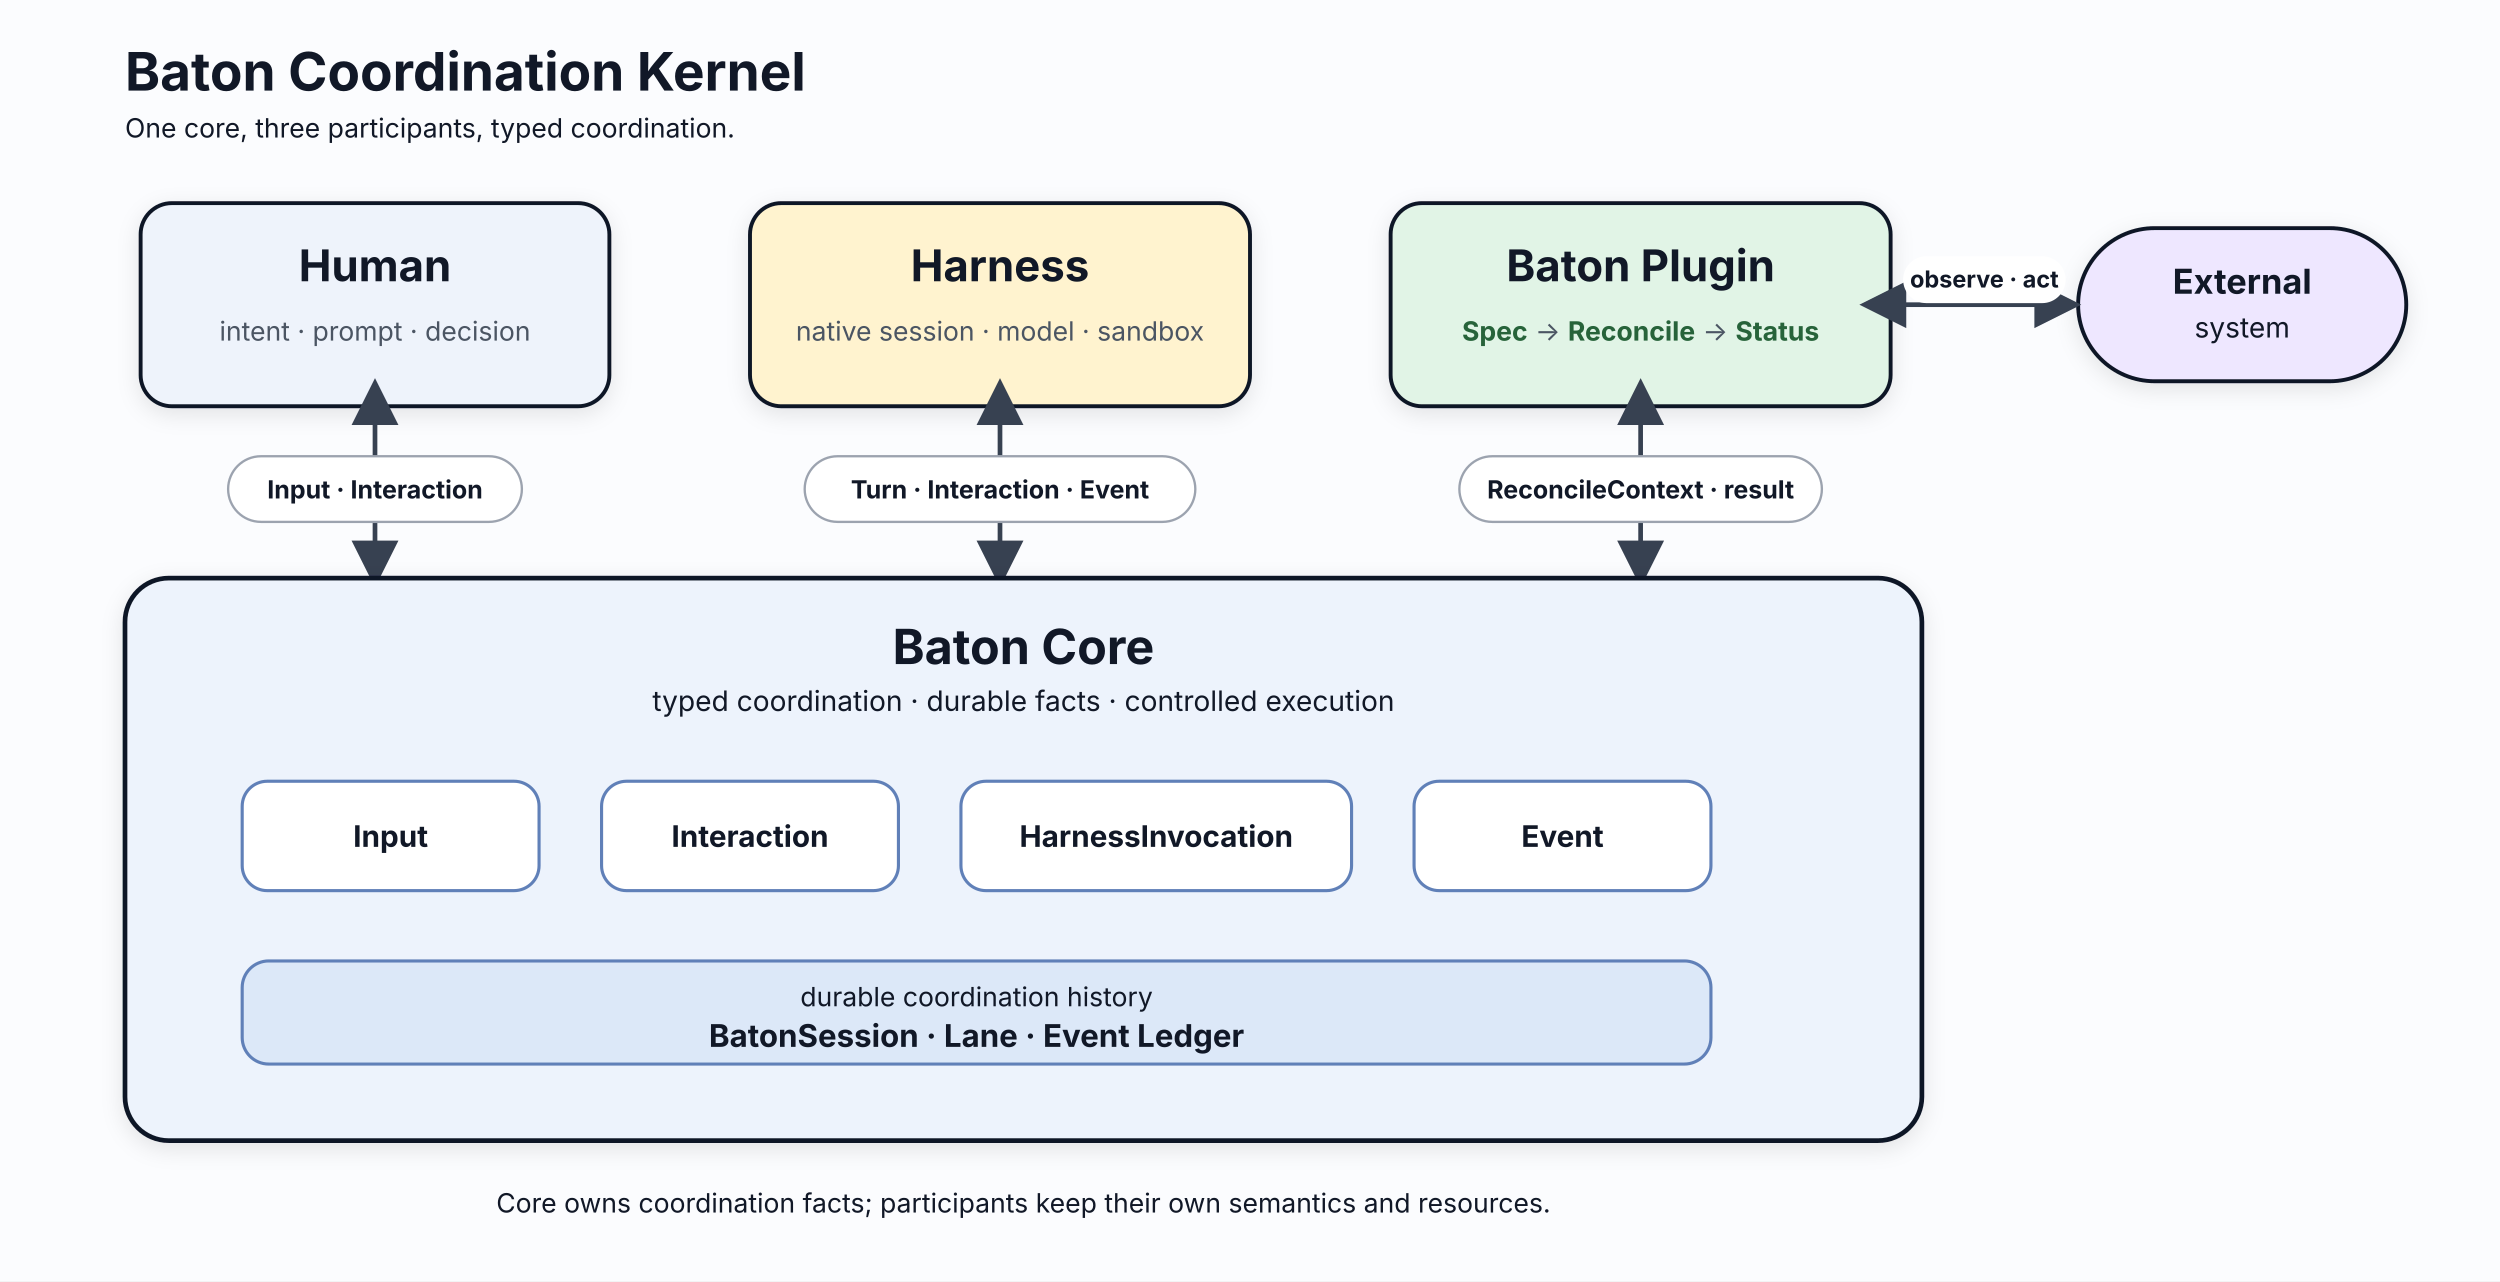
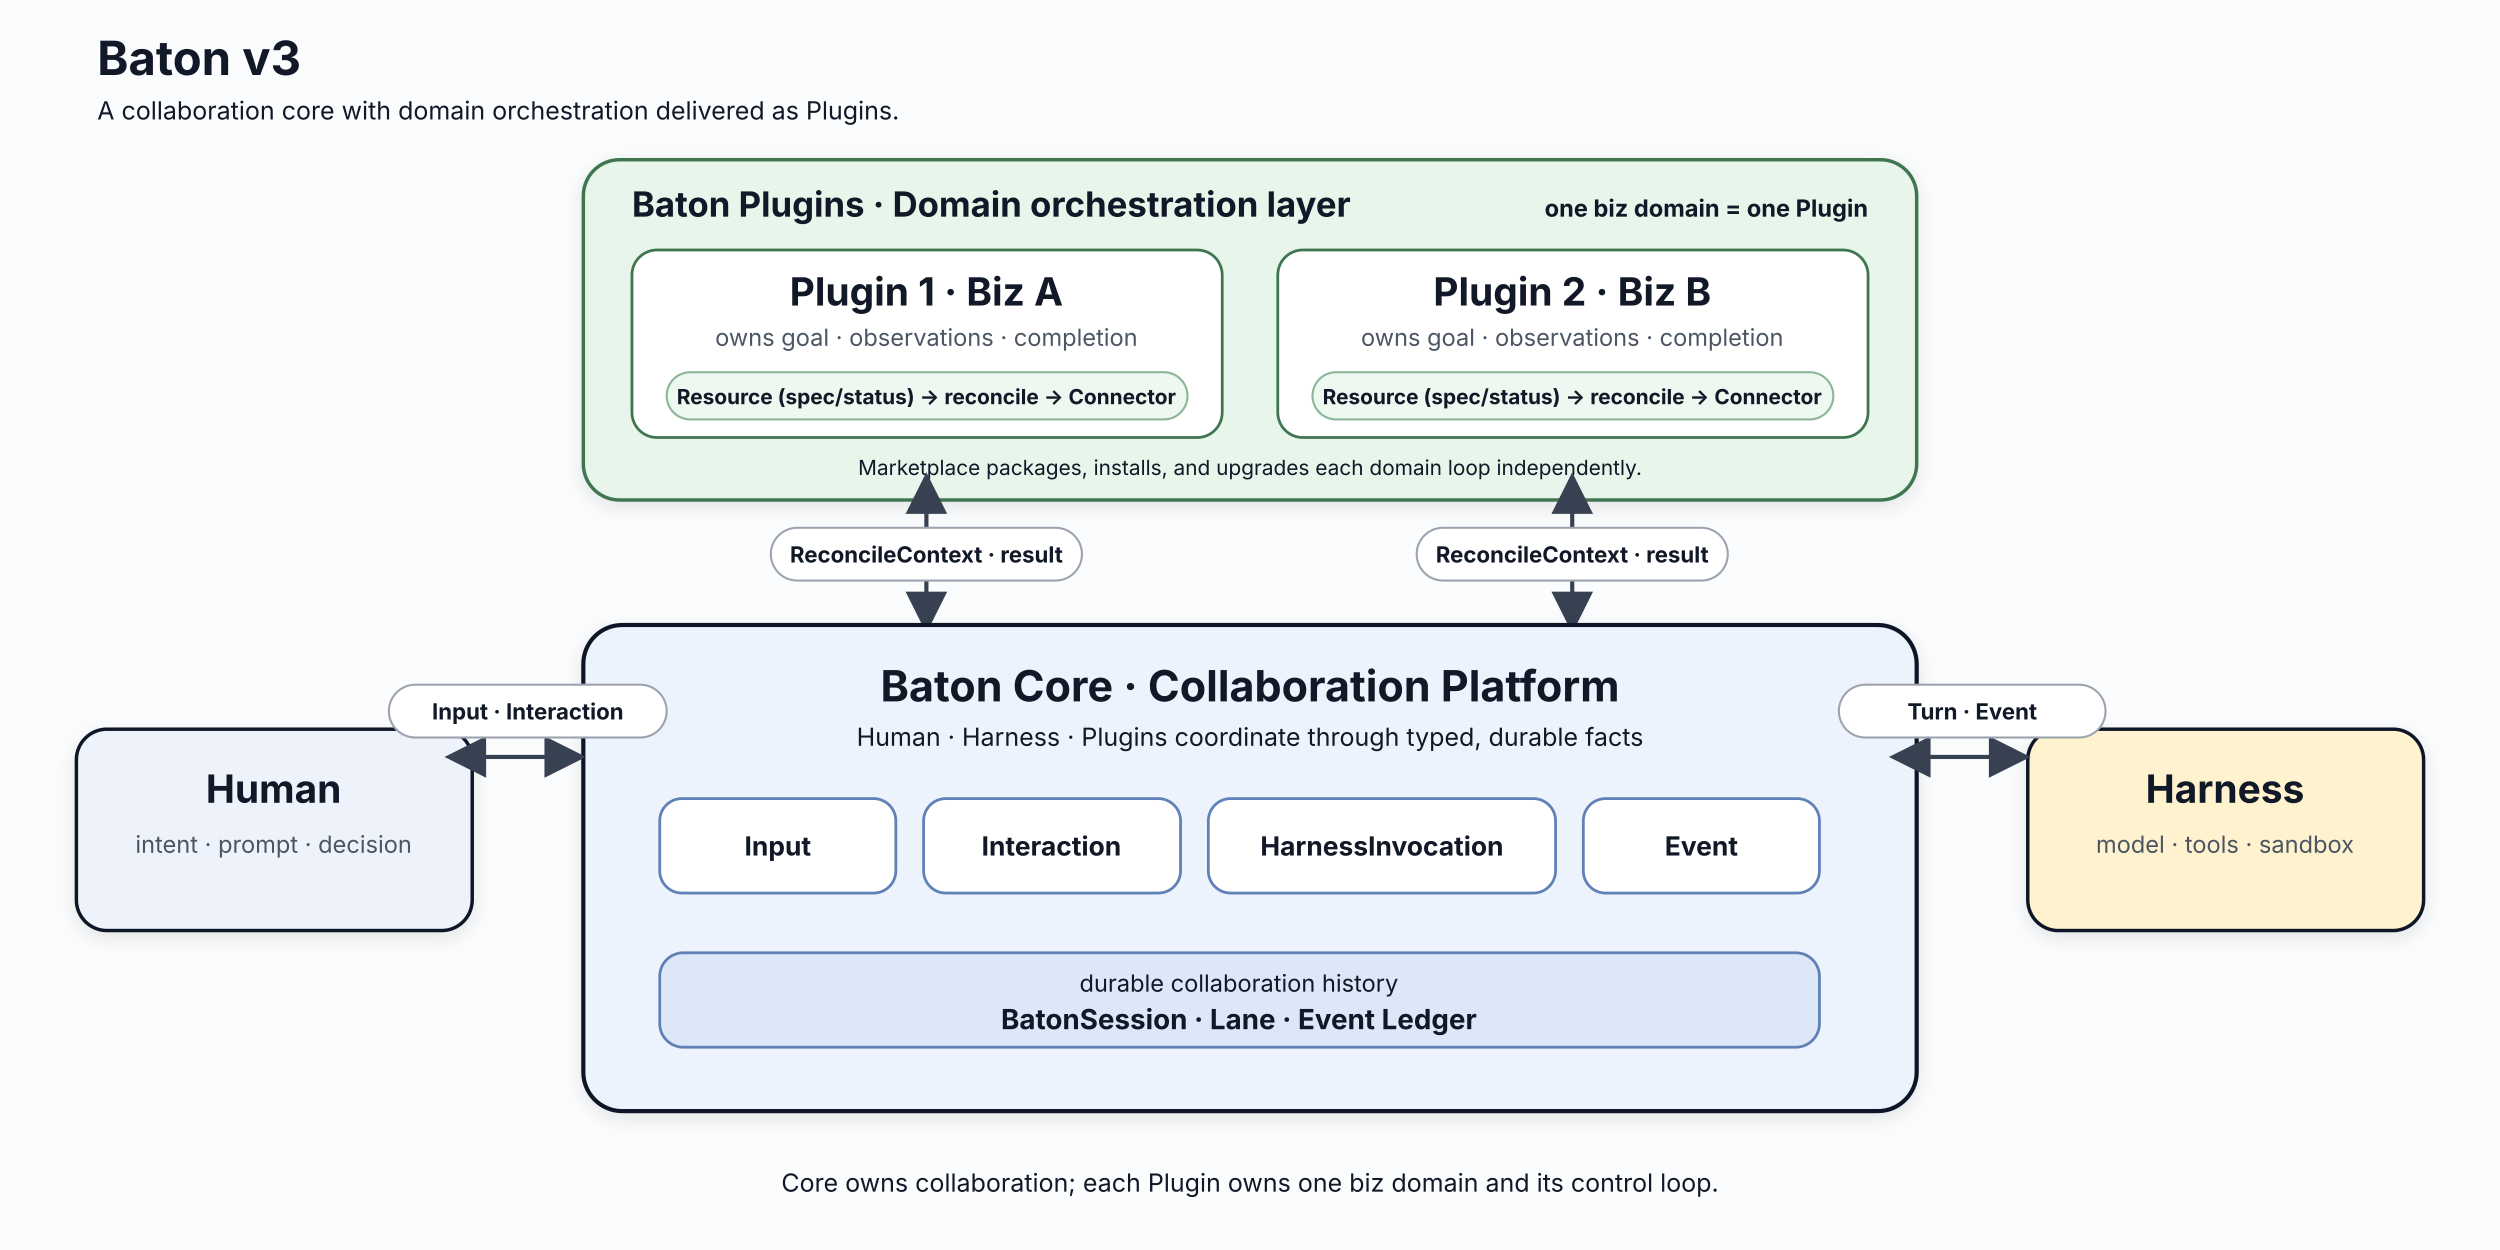
- <svg xmlns="http://www.w3.org/2000/svg" width="1600" height="820" viewBox="0 0 1600 820" role="img" aria-labelledby="title desc">
+ <svg xmlns="http://www.w3.org/2000/svg" width="1800" height="900" viewBox="0 0 1800 900" role="img" aria-labelledby="title desc">
  <defs>
    <filter id="shadow" x="-20%" y="-20%" width="140%" height="140%">
      <feDropShadow dx="0" dy="4" stdDeviation="7" flood-color="#111827" flood-opacity="0.10" />
    </filter>
    <marker id="arrow" markerWidth="10" markerHeight="10" refX="8" refY="5" orient="auto" markerUnits="strokeWidth">
      <path d="M 0 0 L 10 5 L 0 10 z" fill="#374151" />
    </marker>
    <marker id="arrow-start" markerWidth="10" markerHeight="10" refX="2" refY="5" orient="auto-start-reverse" markerUnits="strokeWidth">
      <path d="M 0 0 L 10 5 L 0 10 z" fill="#374151" />
    </marker>
    <style>
      text {
        font-family: Inter, ui-sans-serif, -apple-system, BlinkMacSystemFont, "Segoe UI", "PingFang SC", sans-serif;
        fill: #111827;
      }
      .actor {
        stroke: #111827;
        stroke-width: 2.5;
        filter: url(#shadow);
      }
      .actor-title {
        font-size: 28px;
        font-weight: 700;
        text-anchor: middle;
      }
      .actor-detail {
        font-size: 17px;
        fill: #4b5563;
        text-anchor: middle;
      }
      .port-line {
        stroke: #374151;
        stroke-width: 3;
        marker-start: url(#arrow-start);
        marker-end: url(#arrow);
      }
      .port-pill {
        fill: #ffffff;
        stroke: #9ca3af;
        stroke-width: 1.5;
      }
      .port-label {
        font-size: 16px;
        font-weight: 650;
        text-anchor: middle;
      }
+       .plugin-card {
+         fill: #ffffff;
+         stroke: #3f7650;
+         stroke-width: 2;
+       }
+       .plugin-loop {
+         fill: #edf8f0;
+         stroke: #8bb498;
+         stroke-width: 1.5;
+       }
      .primitive {
        fill: #ffffff;
        stroke: #6080b8;
        stroke-width: 2;
      }
      .primitive-label {
        font-size: 19px;
        font-weight: 650;
        text-anchor: middle;
      }
    </style>
  </defs>
-   <rect width="1600" height="820" fill="#fbfcfe" />
-   <text x="80" y="58" font-size="34" font-weight="750">Baton Coordination Kernel</text>
-   <text x="80" y="88" font-size="17" fill="#6b7280">One core, three participants, typed coordination.</text>
-   <rect class="actor" x="90" y="130" width="300" height="130" rx="20" fill="#eef3fb" />
-   <text class="actor-title" x="240" y="180">Human</text>
-   <text class="actor-detail" x="240" y="218">intent · prompt · decision</text>
-   <rect class="actor" x="480" y="130" width="320" height="130" rx="20" fill="#fff3cf" />
-   <text class="actor-title" x="640" y="180">Harness</text>
-   <text class="actor-detail" x="640" y="218">native session · model · sandbox</text>
-   <rect class="actor" x="890" y="130" width="320" height="130" rx="20" fill="#e1f4e6" />
-   <text class="actor-title" x="1050" y="180">Baton Plugin</text>
-   <text class="actor-detail" x="1050" y="218">
-     <tspan font-weight="700" fill="#27633a">Spec</tspan>
-     <tspan> → </tspan>
-     <tspan font-weight="700" fill="#27633a">Reconcile</tspan>
-     <tspan> → </tspan>
-     <tspan font-weight="700" fill="#27633a">Status</tspan>
-   </text>
-   <rect class="actor" x="1330" y="146" width="210" height="98" rx="49" fill="#eee7ff" />
-   <text x="1435" y="188" font-size="22" font-weight="700" text-anchor="middle">External</text>
-   <text x="1435" y="216" font-size="18" fill="#4b5563" text-anchor="middle">system</text>
-   <line x1="1214" y1="195" x2="1326" y2="195" class="port-line" />
-   <rect x="1218" y="164" width="104" height="30" rx="15" fill="#ffffff" />
-   <text x="1270" y="184" font-size="15" font-weight="650" text-anchor="middle">observe · act</text>
-   <line class="port-line" x1="240" y1="266" x2="240" y2="370" />
-   <rect class="port-pill" x="146" y="292" width="188" height="42" rx="21" />
-   <text class="port-label" x="240" y="319">Input · Interaction</text>
-   <line class="port-line" x1="640" y1="266" x2="640" y2="370" />
-   <rect class="port-pill" x="515" y="292" width="250" height="42" rx="21" />
-   <text class="port-label" x="640" y="319">Turn · Interaction · Event</text>
-   <line class="port-line" x1="1050" y1="266" x2="1050" y2="370" />
-   <rect class="port-pill" x="934" y="292" width="232" height="42" rx="21" />
-   <text class="port-label" x="1050" y="319">ReconcileContext · result</text>
-   <rect x="80" y="370" width="1150" height="360" rx="28" fill="#edf3fc" stroke="#111827" stroke-width="3" filter="url(#shadow)" />
-   <text x="655" y="425" font-size="31" font-weight="750" text-anchor="middle">Baton Core</text>
-   <text x="655" y="455" font-size="18" fill="#4b5563" text-anchor="middle">typed coordination · durable facts · controlled execution</text>
-   <rect class="primitive" x="155" y="500" width="190" height="70" rx="16" />
-   <text class="primitive-label" x="250" y="542">Input</text>
-   <rect class="primitive" x="385" y="500" width="190" height="70" rx="16" />
-   <text class="primitive-label" x="480" y="542">Interaction</text>
-   <rect class="primitive" x="615" y="500" width="250" height="70" rx="16" />
-   <text class="primitive-label" x="740" y="542">HarnessInvocation</text>
-   <rect class="primitive" x="905" y="500" width="190" height="70" rx="16" />
-   <text class="primitive-label" x="1000" y="542">Event</text>
-   <rect x="155" y="615" width="940" height="66" rx="17" fill="#dce8f8" stroke="#6080b8" stroke-width="2" />
-   <text x="625" y="644" font-size="17" fill="#4b5563" text-anchor="middle">durable coordination history</text>
-   <text x="625" y="670" font-size="20" font-weight="700" text-anchor="middle">BatonSession · Lane · Event Ledger</text>
-   <text x="655" y="776" font-size="17" fill="#6b7280" text-anchor="middle">Core owns coordination facts; participants keep their own semantics and resources.</text>
+   <rect width="1800" height="900" fill="#fbfcfe" />
+   <text x="70" y="54" font-size="34" font-weight="750">Baton v3</text>
+   <text x="70" y="86" font-size="18" fill="#6b7280">A collaboration core with domain orchestration delivered as Plugins.</text>
+   <rect x="420" y="115" width="960" height="245" rx="26" fill="#e7f5eb" stroke="#3f7650" stroke-width="2.5" filter="url(#shadow)" />
+   <text x="455" y="156" font-size="25" font-weight="720">Baton Plugins · Domain orchestration layer</text>
+   <text x="1345" y="156" font-size="17" fill="#3f7650" font-weight="650" text-anchor="end">one biz domain = one Plugin</text>
+   <rect class="plugin-card" x="455" y="180" width="425" height="135" rx="18" />
+   <text class="actor-title" x="667" y="220">Plugin 1 · Biz A</text>
+   <text class="actor-detail" x="667" y="249">owns goal · observations · completion</text>
+   <rect class="plugin-loop" x="480" y="268" width="375" height="34" rx="17" />
+   <text x="667" y="291" font-size="15" font-weight="650" text-anchor="middle">Resource (spec/status) → reconcile → Connector</text>
+   <rect class="plugin-card" x="920" y="180" width="425" height="135" rx="18" />
+   <text class="actor-title" x="1132" y="220">Plugin 2 · Biz B</text>
+   <text class="actor-detail" x="1132" y="249">owns goal · observations · completion</text>
+   <rect class="plugin-loop" x="945" y="268" width="375" height="34" rx="17" />
+   <text x="1132" y="291" font-size="15" font-weight="650" text-anchor="middle">Resource (spec/status) → reconcile → Connector</text>
+   <text x="900" y="342" font-size="15" fill="#4b5563" text-anchor="middle">Marketplace packages, installs, and upgrades each domain loop independently.</text>
+   <line class="port-line" x1="667" y1="364" x2="667" y2="450" />
+   <rect class="port-pill" x="555" y="380" width="224" height="38" rx="19" />
+   <text class="port-label" x="667" y="405">ReconcileContext · result</text>
+   <line class="port-line" x1="1132" y1="364" x2="1132" y2="450" />
+   <rect class="port-pill" x="1020" y="380" width="224" height="38" rx="19" />
+   <text class="port-label" x="1132" y="405">ReconcileContext · result</text>
+   <rect x="420" y="450" width="960" height="350" rx="28" fill="#edf3fc" stroke="#111827" stroke-width="3" filter="url(#shadow)" />
+   <text x="900" y="505" font-size="31" font-weight="750" text-anchor="middle">Baton Core · Collaboration Platform</text>
+   <text x="900" y="537" font-size="18" fill="#4b5563" text-anchor="middle">Human · Harness · Plugins coordinate through typed, durable facts</text>
+   <rect class="primitive" x="475" y="575" width="170" height="68" rx="16" />
+   <text class="primitive-label" x="560" y="616">Input</text>
+   <rect class="primitive" x="665" y="575" width="185" height="68" rx="16" />
+   <text class="primitive-label" x="757" y="616">Interaction</text>
+   <rect class="primitive" x="870" y="575" width="250" height="68" rx="16" />
+   <text class="primitive-label" x="995" y="616">HarnessInvocation</text>
+   <rect class="primitive" x="1140" y="575" width="170" height="68" rx="16" />
+   <text class="primitive-label" x="1225" y="616">Event</text>
+   <rect x="475" y="686" width="835" height="68" rx="17" fill="#dce8f8" stroke="#6080b8" stroke-width="2" />
+   <text x="892" y="714" font-size="17" fill="#4b5563" text-anchor="middle">durable collaboration history</text>
+   <text x="892" y="741" font-size="20" font-weight="700" text-anchor="middle">BatonSession · Lane · Event Ledger</text>
+   <rect class="actor" x="55" y="525" width="285" height="145" rx="22" fill="#eef3fb" />
+   <text class="actor-title" x="197" y="578">Human</text>
+   <text class="actor-detail" x="197" y="614">intent · prompt · decision</text>
+   <rect class="actor" x="1460" y="525" width="285" height="145" rx="22" fill="#fff3cf" />
+   <text class="actor-title" x="1602" y="578">Harness</text>
+   <text class="actor-detail" x="1602" y="614">model · tools · sandbox</text>
+   <line class="port-line" x1="344" y1="545" x2="416" y2="545" />
+   <rect class="port-pill" x="280" y="493" width="200" height="38" rx="19" />
+   <text class="port-label" x="380" y="518">Input · Interaction</text>
+   <line class="port-line" x1="1384" y1="545" x2="1456" y2="545" />
+   <rect class="port-pill" x="1324" y="493" width="192" height="38" rx="19" />
+   <text class="port-label" x="1420" y="518">Turn · Event</text>
+   <text x="900" y="858" font-size="18" fill="#6b7280" text-anchor="middle">Core owns collaboration; each Plugin owns one biz domain and its control loop.</text>
</svg>
